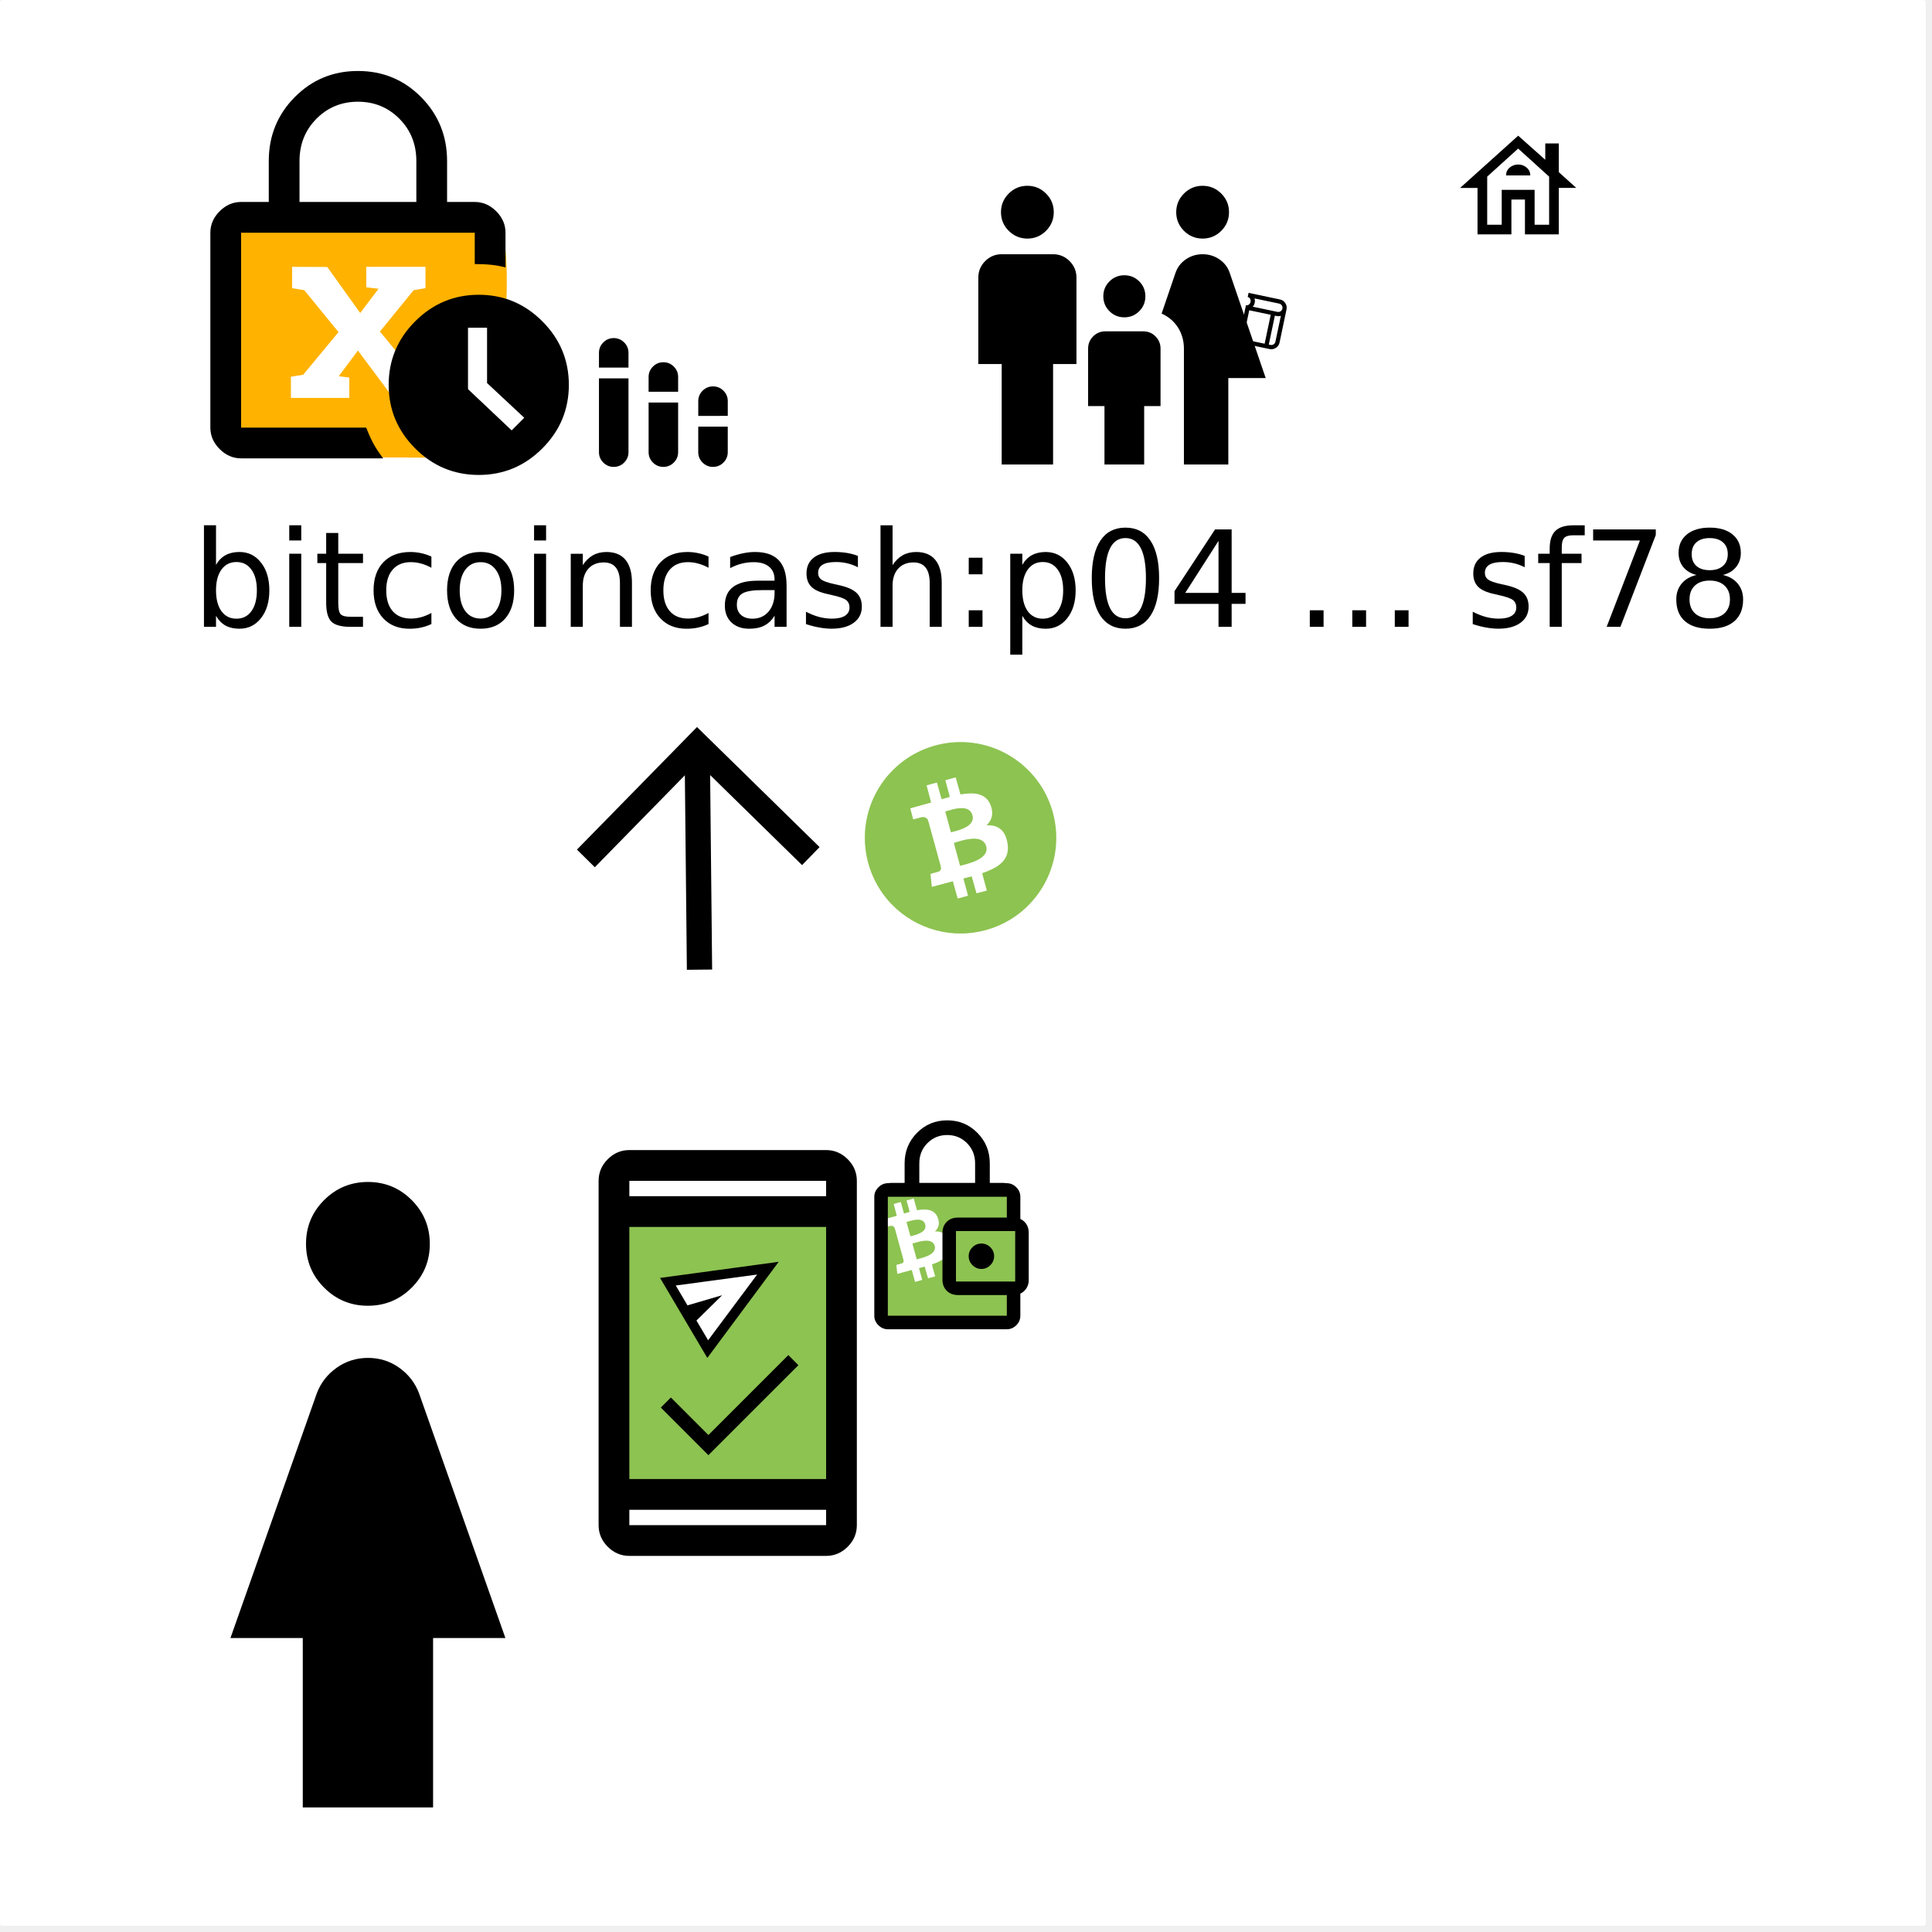
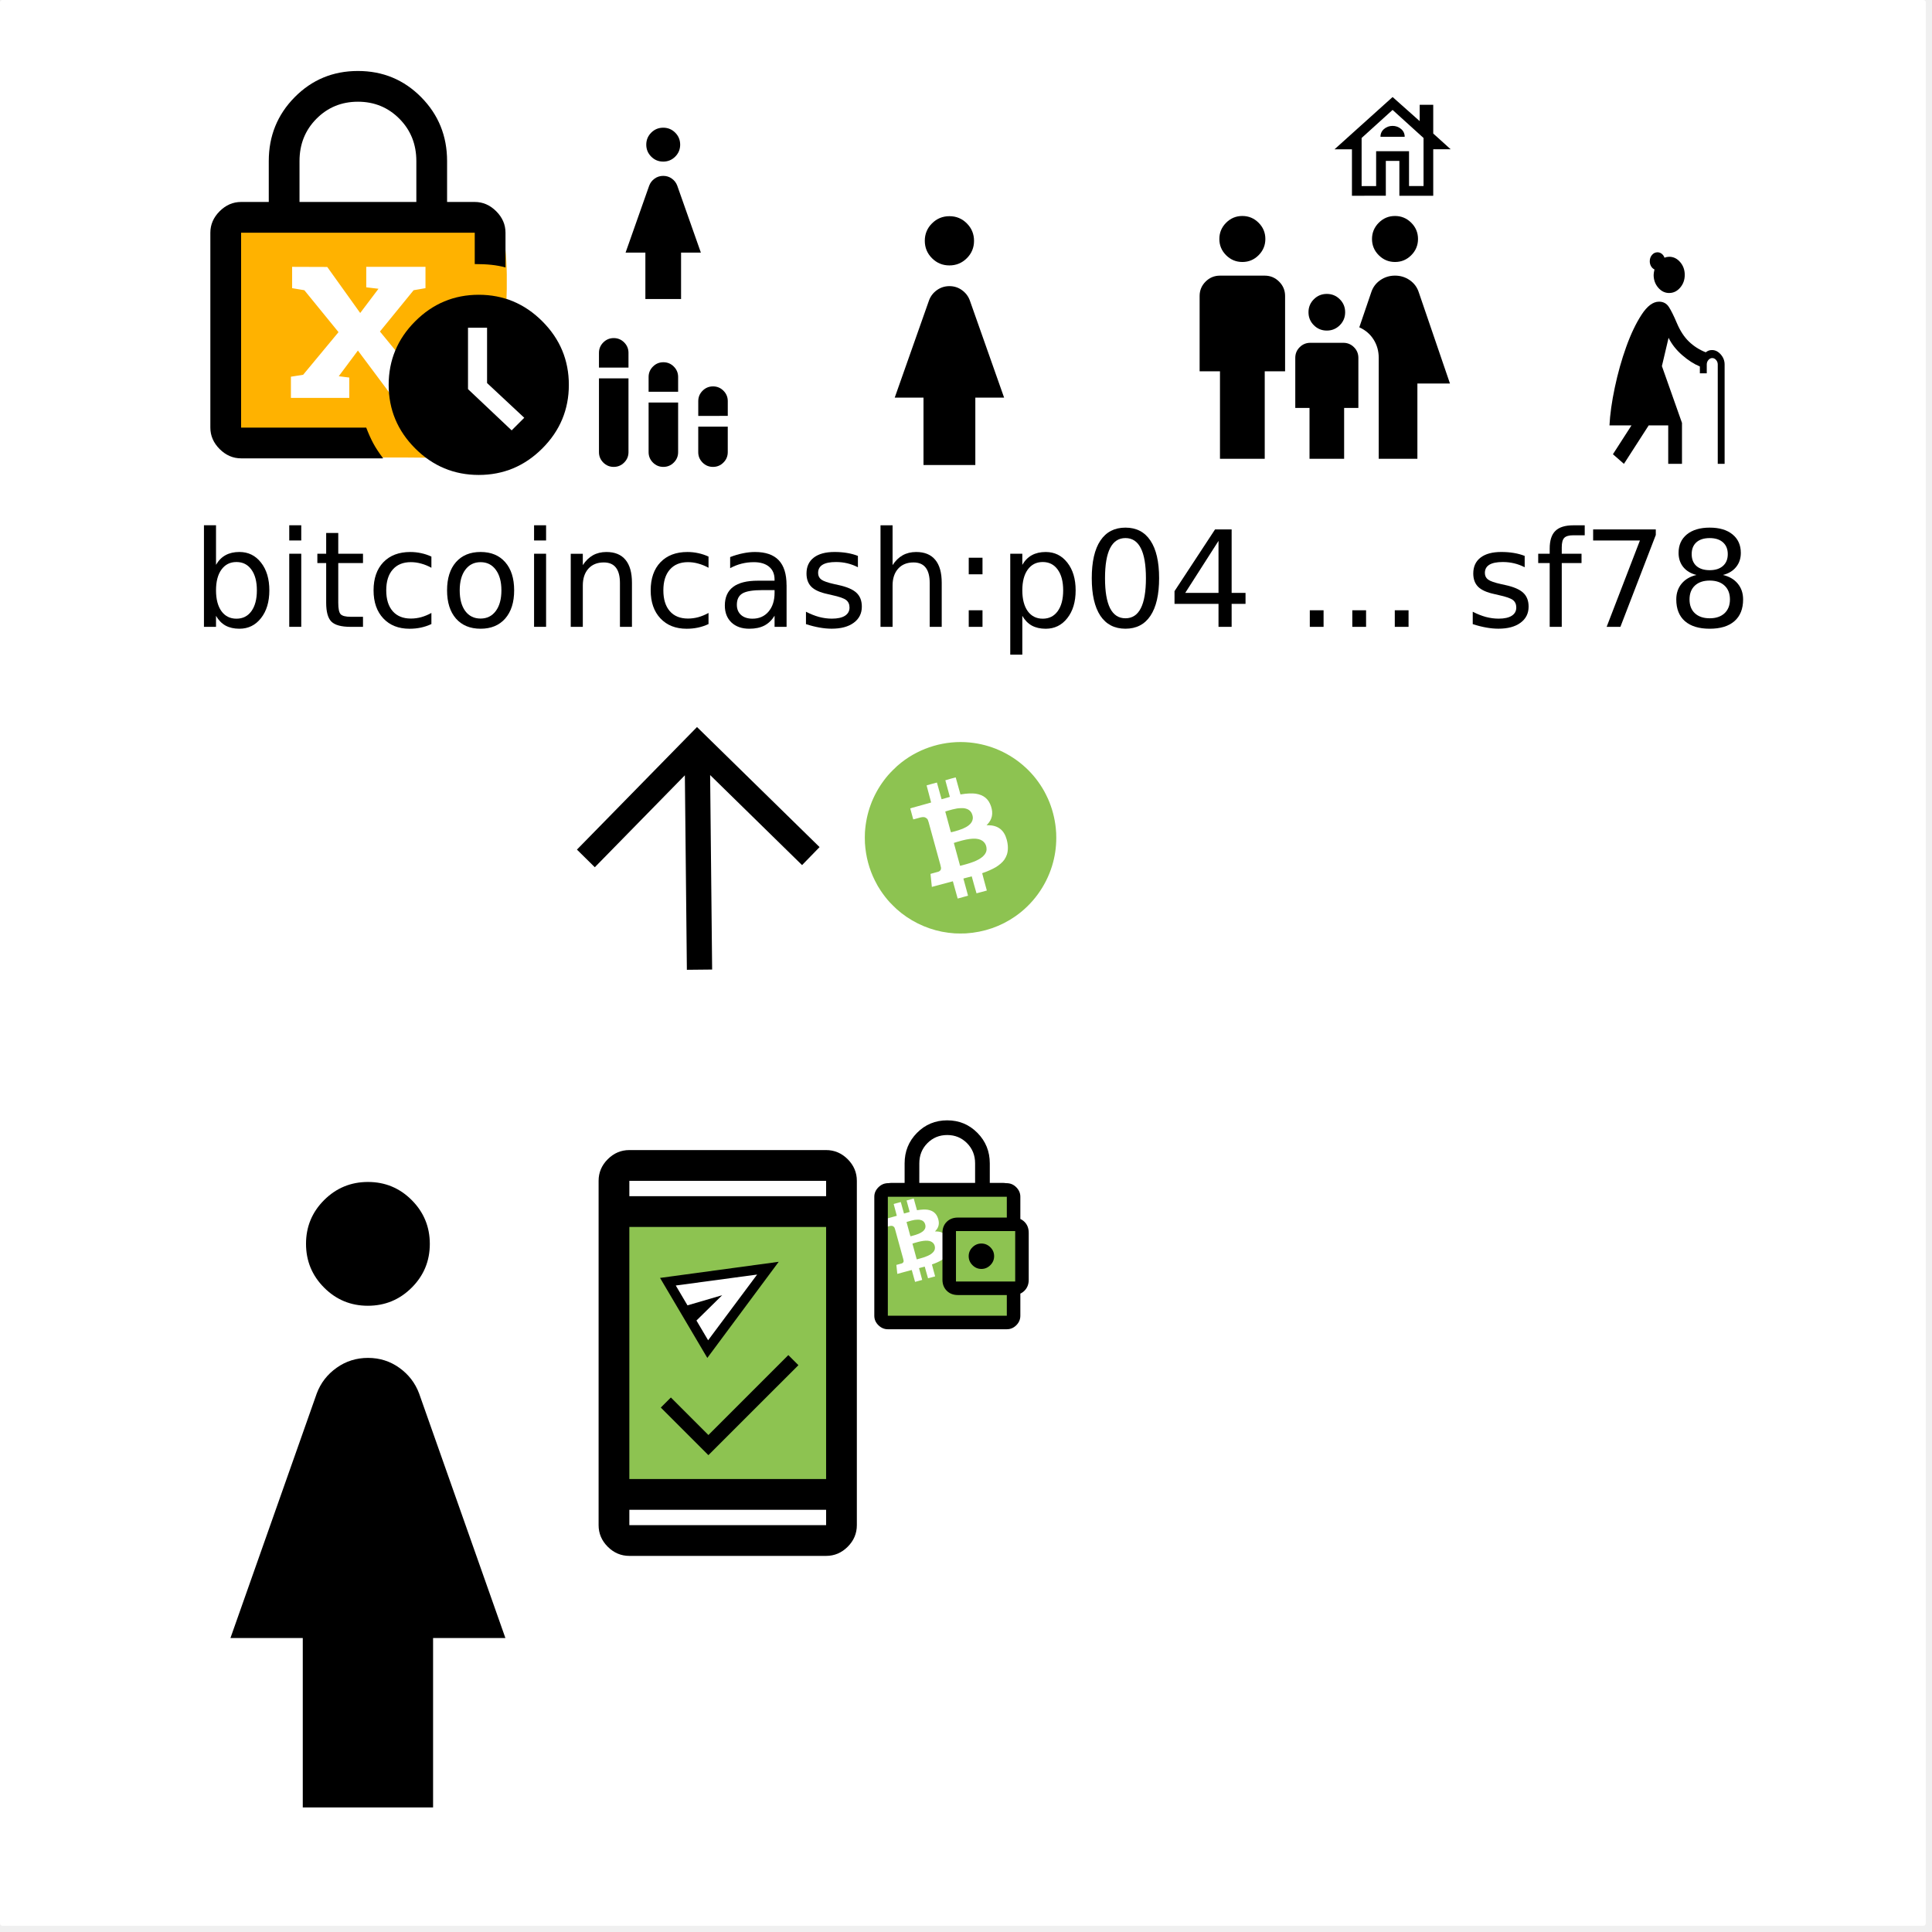
<svg xmlns="http://www.w3.org/2000/svg" width="400" height="400" version="1.1" viewBox="0 0 105.83 105.83" id="svg72">
  <defs id="defs76" />
  <rect width="105.49" height="105.49" ry=".133" fill="#fff" id="rect2" style="fill:#ffffff" />
  <g id="g2377" transform="matrix(0.9999685,0,0,0.9999685,-5.835873,-5.281656)">
    <g transform="matrix(0.1014816,0,0,0.1014816,18.72145,16.95942)" id="g16">
      <path d="M 65.419,0.361 C 45.375,0.361 10.667,-4.316 -1.014,10.154 -9.841,21.089 1.699,48.934 1.699,64.081 1.699,78.436 -11.356,108.515 -3.346,119.169 8.281,134.632 44.583,131.871 65.419,131.871 c 7.369,0 43.336,-0.132 50.284,0.452 0,0 8.178,-48.65 8.178,-76.472 2.816,-6.847 20.754,21.053 22.01,1.802 1.46,-22.376 0.951,-45.43 -3.651,-51.261 C 130.572,-8.395 85.717,0.361 65.419,0.361 Z m -34.705,28.607 18.962,0.066 17.785,24.847 9.873,-13.077 -6.604,-0.784 v -11.05 h 31.973 v 11.508 l -6.408,1.112 -18.177,22.296 19.158,23.343 6.67,1.046 v 11.443 h -18.635 l -19.093,-25.566 -10.331,13.862 5.689,0.719 v 10.985 h -31.516 v -11.443 l 6.604,-1.046 19.093,-23.016 -18.439,-22.623 -6.604,-1.112 z" fill="#ffb200" stroke="#000000" stroke-dasharray="0, 6.182" stroke-linejoin="bevel" stroke-miterlimit="4.1" stroke-opacity="0.253" stroke-width="0.562" id="path14" />
    </g>
    <path d="m 22.243,16.345 h 6.4 v -2.24 q 0,-1.381 -0.926,-2.316 -0.926,-0.935 -2.274,-0.935 -1.347,0 -2.274,0.935 -0.926,0.935 -0.926,2.316 z m 4.581,14.045 h -7.781 q -0.665,0 -1.175,-0.509 Q 17.359,29.371 17.359,28.706 V 18.029 q 0,-0.665 0.509,-1.175 0.509,-0.509 1.175,-0.509 h 1.516 v -2.24 q 0,-2.063 1.419,-3.499 1.419,-1.436 3.465,-1.436 2.046,0 3.465,1.436 1.419,1.436 1.419,3.499 v 2.24 h 1.516 q 0.665,0 1.175,0.509 0.509,0.509 0.509,1.175 v 1.903 q -0.371,-0.101 -0.771,-0.143 -0.4,-0.042 -0.914,-0.042 V 18.029 H 19.043 v 10.677 h 6.855 q 0.185,0.488 0.387,0.863 0.202,0.375 0.539,0.821 z m 5.238,0.909 q -2.029,0 -3.482,-1.453 -1.453,-1.453 -1.453,-3.482 0,-2.029 1.453,-3.482 1.453,-1.453 3.482,-1.453 2.029,0 3.482,1.453 1.453,1.453 1.453,3.482 0,2.029 -1.453,3.482 -1.453,1.453 -3.482,1.453 z m 1.802,-2.442 0.691,-0.69 -2.038,-1.903 v -3.031 h -1.044 v 3.365 z M 19.043,18.028 v 10.677 z" stroke-width="0.025" id="path16-3" />
    <path d="m 39.455,30.858 q -0.334,0 -0.571,-0.237 -0.237,-0.237 -0.237,-0.571 v -4.042 h 1.617 v 4.042 q 0,0.334 -0.238,0.571 -0.238,0.237 -0.571,0.237 z M 38.647,25.419 v -0.809 q 0,-0.334 0.238,-0.571 0.238,-0.237 0.571,-0.237 0.334,0 0.571,0.237 0.237,0.237 0.237,0.571 v 0.808 z m 3.527,5.439 q -0.334,0 -0.571,-0.237 -0.237,-0.237 -0.237,-0.571 v -2.719 h 1.617 v 2.719 q 0,0.334 -0.238,0.571 -0.238,0.237 -0.571,0.237 z m -0.808,-4.116 v -0.809 q 0,-0.334 0.238,-0.571 0.238,-0.237 0.571,-0.237 0.334,0 0.571,0.237 0.237,0.237 0.237,0.571 v 0.808 z m 3.527,4.116 q -0.334,0 -0.571,-0.237 -0.237,-0.237 -0.237,-0.571 v -1.396 h 1.617 v 1.396 q 0,0.334 -0.238,0.571 -0.238,0.237 -0.571,0.237 z M 44.086,28.065 V 27.256 q 0,-0.334 0.238,-0.571 0.238,-0.237 0.571,-0.237 0.334,0 0.571,0.237 0.237,0.237 0.237,0.571 v 0.808 z" stroke-width="0.011" id="path18-5" />
  </g>
  <path d="m20.15 71.526q-1.406 0-2.397-0.994-0.99-0.994-0.99-2.4t0.994-2.397q0.994-0.99 2.4-0.99 1.406 0 2.397 0.994 0.99 0.994 0.99 2.4 0 1.406-0.994 2.397-0.994 0.99-2.4 0.99zm-3.565 27.481v-9.279h-3.962l4.729-13.401q0.321-0.857 1.084-1.401 0.763-0.544 1.722-0.544 0.959 0 1.718 0.544 0.758 0.544 1.08 1.401l4.729 13.401h-3.962v9.279z" stroke-width=".054" id="path4" />
  <g id="g9985" transform="matrix(0.4776446,0,0,0.4776446,-9.068813,56.5661)">
    <g id="g9973">
      <path d="m 124.414,17.231 h 6.4 v -2.24 c 0,-0.921 -0.309,-1.692 -0.926,-2.316 -0.618,-0.623 -1.375,-0.935 -2.273,-0.935 -0.898,0 -1.656,0.312 -2.273,0.935 -0.618,0.623 -0.926,1.395 -0.926,2.316 z m 4.581,14.045 h -7.781 c -0.443,0 -0.835,-0.17 -1.175,-0.509 -0.34,-0.34 -0.509,-0.731 -0.509,-1.175 V 18.915 c 0,-0.443 0.17,-0.835 0.509,-1.175 0.34,-0.34 0.731,-0.509 1.175,-0.509 h 1.516 v -2.24 c 0,-1.375 0.473,-2.542 1.419,-3.499 0.946,-0.957 2.101,-1.436 3.465,-1.436 1.364,0 2.519,0.479 3.465,1.436 0.946,0.957 1.419,2.123 1.419,3.499 v 2.24 h 1.516 c 0.443,0 0.835,0.17 1.175,0.509 0.34,0.34 0.509,0.731 0.509,1.175 v 1.903 c -0.247,-0.067 -0.504,-0.115 -0.77,-0.143 -0.267,-0.028 -0.571,-0.042 -0.914,-0.042 v -1.718 h -12.799 v 10.677 h 6.854 c 0.124,0.326 0.253,0.613 0.387,0.863 0.135,0.25 0.314,0.523 0.539,0.821 z m -7.781,-12.361 v 10.677 z" stroke-width="0.025" id="path26-9" />
    </g>
    <g transform="matrix(1.6027,0,0,1.6027,-11.12753,-76.26737)" id="g14-3">
      <g transform="matrix(0.00965946,0,0,0.00965946,80.69794,59.92945)" id="g58-6-7">
        <rect style="fill:#8dc351;fill-opacity:1;stroke-width:65.595;stroke-linejoin:round;stroke-dashoffset:7.35" id="rect3960-5" width="1000.355" height="963.94" x="116.863" y="-95.88" />
        <g transform="matrix(0.04188,0,0,0.04188,75.616,54.993)" fill="#8dc351" id="g52-2-9">
          <path d="m 7525,15989 c -349,-23 -745,-74 -1074,-139 -1411,-279 -2741,-944 -3806,-1903 -103,-94 -479,-466 -575,-572 -245,-266 -540,-648 -754,-974 -84,-128 -216,-339 -216,-346 0,-2 -17,-32 -38,-66 -48,-80 -130,-233 -220,-414 C 359,10611 82,9566 10,8445 -3,8240 -3,7750 10,7545 113,5935 655,4458 1610,3185 c 239,-319 428,-535 744,-850 286,-286 436,-420 706,-632 C 4666,442 6732,-162 8765,35 c 1734,169 3354,891 4645,2071 632,577 1156,1241 1589,2014 64,113 231,450 301,605 345,767 574,1625 659,2470 32,311 41,496 41,810 0,808 -118,1588 -356,2359 -526,1697 -1613,3186 -3064,4197 -1216,848 -2616,1332 -4135,1429 -181,11 -740,11 -920,-1 z" id="path50-9-2" />
        </g>
        <g transform="matrix(0.0610117,0,0,0.0610117,-103.8285,-229.3502)" fill="#ffffff" id="g56-1-2">
          <path d="m 7751,13046 c -6,-17 -62,-222 -127,-456 -195,-713 -262,-951 -266,-956 -3,-2 -398,103 -879,234 -481,131 -875,238 -877,237 -3,-3 -112,-1041 -112,-1071 0,-17 8,-23 33,-28 75,-14 558,-147 627,-172 101,-38 181,-113 204,-193 28,-95 21,-155 -43,-390 -33,-119 -139,-504 -236,-856 -97,-352 -239,-867 -315,-1145 -76,-278 -193,-703 -260,-945 -67,-242 -142,-514 -166,-605 -25,-91 -57,-185 -72,-210 -44,-77 -110,-138 -190,-177 -67,-34 -84,-38 -171,-41 -134,-6 -233,16 -734,162 -81,23 -120,30 -122,22 -7,-20 -247,-901 -249,-910 0,-4 87,-33 194,-62 107,-30 499,-138 870,-241 371,-102 678,-189 682,-192 4,-3 -81,-323 -188,-711 -107,-388 -192,-710 -190,-715 2,-6 28,-17 57,-24 30,-8 222,-61 428,-117 206,-57 376,-103 377,-101 1,1 88,315 193,697 106,382 194,696 196,698 2,2 137,-35 302,-83 164,-48 318,-92 343,-100 35,-10 44,-17 42,-31 -2,-11 -87,-320 -188,-689 -101,-368 -184,-674 -184,-680 0,-9 858,-250 865,-243 2,2 91,322 198,711 107,389 196,710 199,712 2,3 42,-2 89,-10 416,-74 899,-94 1184,-51 672,104 1078,440 1283,1061 196,592 97,1085 -302,1499 l -73,76 h 118 c 828,0 1344,393 1564,1190 130,470 135,910 15,1273 -41,126 -137,313 -218,427 -145,205 -419,444 -699,612 -277,166 -754,378 -1083,483 -30,10 -58,20 -62,24 -4,3 71,290 166,636 96,347 185,671 198,721 l 25,91 -426,117 c -234,64 -431,116 -436,116 -6,0 -98,-318 -204,-707 -107,-390 -195,-709 -196,-710 -1,-2 -143,35 -316,81 -173,46 -329,87 -346,91 -18,3 -33,12 -33,18 0,11 16,68 259,952 71,259 128,471 126,473 -1,1 -196,56 -433,121 l -431,118 z m 442,-2762 c 928,-243 1429,-470 1733,-785 93,-98 132,-151 179,-252 54,-113 70,-186 69,-317 0,-211 -79,-419 -214,-563 -317,-339 -883,-384 -1824,-143 -226,58 -696,197 -696,207 0,4 117,433 260,953 143,520 260,948 260,951 0,10 22,5 233,-51 z M 7391,7495 c 657,-172 1015,-321 1295,-540 97,-76 161,-145 225,-243 60,-91 87,-161 107,-277 19,-113 7,-234 -39,-369 -102,-305 -310,-473 -660,-532 -82,-13 -140,-16 -298,-11 -227,6 -400,32 -681,103 -171,42 -609,170 -618,179 -4,4 126,484 431,1588 24,87 46,147 53,147 6,0 90,-20 185,-45 z" fill="#ffffff" id="path54-2-8" />
        </g>
      </g>
      <path d="m 89.015,64.495 q 0.368,0 0.639,-0.271 0.271,-0.271 0.271,-0.643 0,-0.373 -0.271,-0.639 -0.271,-0.266 -0.639,-0.266 -0.368,0 -0.639,0.266 -0.271,0.266 -0.271,0.639 0,0.372 0.271,0.643 0.271,0.271 0.639,0.271 z m -6.696,2.835 v 0.513 -8.514 z m 0,1.48 q -0.382,0 -0.675,-0.288 -0.293,-0.288 -0.293,-0.68 v -8.514 q 0,-0.382 0.293,-0.675 0.293,-0.293 0.675,-0.293 h 8.514 q 0.392,0 0.68,0.293 0.288,0.293 0.288,0.675 v 1.78 h -0.968 v -1.78 h -8.514 v 8.514 h 8.514 v -1.771 h 0.968 v 1.771 q 0,0.392 -0.288,0.68 -0.288,0.288 -0.68,0.288 z m 5.012,-2.448 q -0.489,0 -0.796,-0.307 -0.307,-0.307 -0.307,-0.786 v -3.357 q 0,-0.489 0.307,-0.791 0.307,-0.302 0.796,-0.302 h 3.967 q 0.489,0 0.796,0.302 0.307,0.302 0.307,0.791 v 3.357 q 0,0.479 -0.307,0.786 -0.307,0.307 -0.796,0.307 z m 4.102,-0.968 v -3.609 h -4.238 v 3.609 z" stroke-width="0.015" id="path12-9" />
    </g>
    <rect style="fill:#8dc351;stroke-width:2.858;stroke-linejoin:round;stroke-dashoffset:7.35;fill-opacity:1" id="rect4978" width="26.03" height="32.744" x="89.462" y="20.373" />
  </g>
  <path d="m34.474 85.228q-0.682 0-1.183-0.501-0.501-0.501-0.501-1.183v-18.862q0-0.682 0.501-1.183 0.501-0.501 1.183-0.501h10.778q0.682 0 1.183 0.501 0.501 0.501 0.501 1.183v18.862q0 0.682-0.501 1.183-0.501 0.501-1.183 0.501zm0-2.526v0.842h10.778v-0.842zm0-1.684h10.778v-13.81h-10.778zm0-15.494h10.778v-0.842h-10.778zm0 0v-0.842zm0 17.178v0.842z" stroke-width=".025" id="path12" />
  <g stroke-width=".229" aria-label="bitcoincash:p04 ... sf78" id="g60">
    <path d="m14.071 32.338q0-0.726-0.3-1.137-0.297-0.415-0.819-0.415t-0.822 0.415q-0.297 0.411-0.297 1.137t0.297 1.141q0.3 0.411 0.822 0.411t0.819-0.411q0.3-0.415 0.3-1.141zm-2.238-1.398q0.207-0.358 0.522-0.529 0.318-0.175 0.758-0.175 0.729 0 1.183 0.579 0.458 0.579 0.458 1.523t-0.458 1.523q-0.454 0.579-1.183 0.579-0.44 0-0.758-0.172-0.315-0.175-0.522-0.533v0.601h-0.661v-5.563h0.661z" id="path16" />
    <path d="m15.844 30.332h0.658v4.004h-0.658zm0-1.559h0.658v0.833h-0.658z" id="path18" />
    <path d="m18.529 29.196v1.137h1.355v0.511h-1.355v2.174q0 0.49 0.132 0.629 0.136 0.139 0.547 0.139h0.676v0.551h-0.676q-0.761 0-1.051-0.282-0.29-0.286-0.29-1.037v-2.174h-0.483v-0.511h0.483v-1.137z" id="path20" />
    <path d="m23.631 30.486v0.615q-0.279-0.154-0.561-0.229-0.279-0.079-0.565-0.079-0.64 0-0.994 0.408-0.354 0.404-0.354 1.137t0.354 1.141q0.354 0.404 0.994 0.404 0.286 0 0.565-0.075 0.282-0.079 0.561-0.232v0.608q-0.275 0.129-0.572 0.193-0.293 0.064-0.626 0.064-0.904 0-1.437-0.568-0.533-0.568-0.533-1.534 0-0.98 0.536-1.541 0.54-0.561 1.476-0.561 0.304 0 0.593 0.064 0.29 0.061 0.561 0.186z" id="path22" />
    <path d="m26.326 30.794q-0.529 0-0.837 0.415-0.307 0.411-0.307 1.13 0 0.719 0.304 1.133 0.307 0.411 0.84 0.411 0.526 0 0.833-0.415 0.307-0.415 0.307-1.13 0-0.711-0.307-1.126-0.307-0.418-0.833-0.418zm0-0.558q0.858 0 1.348 0.558t0.49 1.544q0 0.983-0.49 1.544-0.49 0.558-1.348 0.558-0.862 0-1.351-0.558-0.486-0.561-0.486-1.544 0-0.987 0.486-1.544 0.49-0.558 1.351-0.558z" id="path24" />
    <path d="m29.255 30.332h0.658v4.004h-0.658zm0-1.559h0.658v0.833h-0.658z" id="path26" />
    <path d="m34.617 31.92v2.417h-0.658v-2.395q0-0.568-0.222-0.851t-0.665-0.282q-0.533 0-0.84 0.34t-0.307 0.926v2.263h-0.661v-4.004h0.661v0.622q0.236-0.361 0.554-0.54 0.322-0.179 0.74-0.179 0.69 0 1.044 0.429 0.354 0.425 0.354 1.255z" id="path28" />
    <path d="m38.811 30.486v0.615q-0.279-0.154-0.561-0.229-0.279-0.079-0.565-0.079-0.64 0-0.994 0.408-0.354 0.404-0.354 1.137t0.354 1.141q0.354 0.404 0.994 0.404 0.286 0 0.565-0.075 0.282-0.079 0.561-0.232v0.608q-0.275 0.129-0.572 0.193-0.293 0.064-0.626 0.064-0.904 0-1.437-0.568-0.533-0.568-0.533-1.534 0-0.98 0.536-1.541 0.54-0.561 1.476-0.561 0.304 0 0.593 0.064 0.29 0.061 0.561 0.186z" id="path30" />
    <path d="m41.775 32.324q-0.797 0-1.105 0.182-0.307 0.182-0.307 0.622 0 0.35 0.229 0.558 0.232 0.204 0.629 0.204 0.547 0 0.876-0.386 0.332-0.39 0.332-1.033v-0.147zm1.312-0.272v2.284h-0.658v-0.608q-0.225 0.365-0.561 0.54-0.336 0.172-0.822 0.172-0.615 0-0.98-0.343-0.361-0.347-0.361-0.926 0-0.676 0.45-1.019 0.454-0.343 1.351-0.343h0.922v-0.064q0-0.454-0.3-0.701-0.297-0.25-0.837-0.25-0.343 0-0.669 0.082t-0.626 0.247v-0.608q0.361-0.139 0.701-0.207 0.34-0.071 0.661-0.071 0.869 0 1.298 0.45 0.429 0.45 0.429 1.366z" id="path32" />
    <path d="m46.994 30.45v0.622q-0.279-0.143-0.579-0.215-0.3-0.071-0.622-0.071-0.49 0-0.736 0.15-0.243 0.15-0.243 0.45 0 0.229 0.175 0.361 0.175 0.129 0.704 0.247l0.225 0.05q0.701 0.15 0.994 0.425 0.297 0.272 0.297 0.761 0 0.558-0.443 0.883-0.44 0.325-1.212 0.325-0.322 0-0.672-0.064-0.347-0.061-0.733-0.186v-0.679q0.365 0.189 0.719 0.286 0.354 0.093 0.701 0.093 0.465 0 0.715-0.157 0.25-0.161 0.25-0.45 0-0.268-0.182-0.411-0.179-0.143-0.79-0.275l-0.229-0.054q-0.611-0.129-0.883-0.393-0.272-0.268-0.272-0.733 0-0.565 0.4-0.872t1.137-0.307q0.365 0 0.686 0.054 0.322 0.054 0.593 0.161z" id="path34" />
    <path d="m51.585 31.92v2.417h-0.658v-2.395q0-0.568-0.222-0.851-0.222-0.282-0.665-0.282-0.533 0-0.84 0.34t-0.307 0.926v2.263h-0.661v-5.563h0.661v2.181q0.236-0.361 0.554-0.54 0.322-0.179 0.74-0.179 0.69 0 1.044 0.429 0.354 0.425 0.354 1.255z" id="path36" />
    <path d="m53.065 33.429h0.754v0.908h-0.754zm0-2.878h0.754v0.908h-0.754z" id="path38" />
    <path d="m56 33.736v2.124h-0.661v-5.527h0.661v0.608q0.207-0.358 0.522-0.529 0.318-0.175 0.758-0.175 0.729 0 1.183 0.579 0.458 0.579 0.458 1.523t-0.458 1.523q-0.454 0.579-1.183 0.579-0.44 0-0.758-0.172-0.315-0.175-0.522-0.533zm2.238-1.398q0-0.726-0.3-1.137-0.297-0.415-0.819-0.415t-0.822 0.415q-0.297 0.411-0.297 1.137t0.297 1.141q0.3 0.411 0.822 0.411t0.819-0.411q0.3-0.415 0.3-1.141z" id="path40" />
    <path d="m61.649 29.474q-0.558 0-0.84 0.551-0.279 0.547-0.279 1.648 0 1.098 0.279 1.648 0.282 0.547 0.84 0.547 0.561 0 0.84-0.547 0.282-0.551 0.282-1.648 0-1.101-0.282-1.648-0.279-0.551-0.84-0.551zm0-0.572q0.897 0 1.369 0.711 0.475 0.708 0.475 2.059 0 1.348-0.475 2.059-0.472 0.708-1.369 0.708-0.897 0-1.373-0.708-0.472-0.711-0.472-2.059 0-1.351 0.472-2.059 0.475-0.711 1.373-0.711z" id="path42" />
    <path d="m66.747 29.628-1.823 2.849h1.823zm-0.189-0.629h0.908v3.479h0.761v0.601h-0.761v1.258h-0.719v-1.258h-2.41v-0.697z" id="path44" />
    <path d="m71.748 33.429h0.754v0.908h-0.754z" id="path46" />
    <path d="m74.076 33.429h0.754v0.908h-0.754z" id="path48" />
    <path d="m76.403 33.429h0.754v0.908h-0.754z" id="path50" />
    <path d="m83.518 30.45v0.622q-0.279-0.143-0.579-0.215-0.3-0.071-0.622-0.071-0.49 0-0.736 0.15-0.243 0.15-0.243 0.45 0 0.229 0.175 0.361 0.175 0.129 0.704 0.247l0.225 0.05q0.701 0.15 0.994 0.425 0.297 0.272 0.297 0.761 0 0.558-0.443 0.883-0.44 0.325-1.212 0.325-0.322 0-0.672-0.064-0.347-0.061-0.733-0.186v-0.679q0.365 0.189 0.719 0.286 0.354 0.093 0.701 0.093 0.465 0 0.715-0.157 0.25-0.161 0.25-0.45 0-0.268-0.182-0.411-0.179-0.143-0.79-0.275l-0.229-0.054q-0.611-0.129-0.883-0.393-0.272-0.268-0.272-0.733 0-0.565 0.4-0.872 0.4-0.307 1.137-0.307 0.365 0 0.686 0.054 0.322 0.054 0.593 0.161z" id="path52" />
    <path d="m86.807 28.774v0.547h-0.629q-0.354 0-0.493 0.143-0.136 0.143-0.136 0.515v0.354h1.083v0.511h-1.083v3.493h-0.661v-3.493h-0.629v-0.511h0.629v-0.279q0-0.669 0.311-0.972 0.311-0.307 0.987-0.307z" id="path54" />
    <path d="m87.268 28.999h3.432v0.307l-1.938 5.03h-0.754l1.823-4.73h-2.563z" id="path56" />
    <path d="m93.653 31.802q-0.515 0-0.812 0.275-0.293 0.275-0.293 0.758t0.293 0.758q0.297 0.275 0.812 0.275 0.515 0 0.812-0.275 0.297-0.279 0.297-0.758 0-0.483-0.297-0.758-0.293-0.275-0.812-0.275zm-0.722-0.307q-0.465-0.114-0.726-0.433-0.257-0.318-0.257-0.776 0-0.64 0.454-1.012 0.458-0.372 1.251-0.372 0.797 0 1.251 0.372 0.454 0.372 0.454 1.012 0 0.458-0.261 0.776-0.257 0.318-0.719 0.433 0.522 0.122 0.812 0.475 0.293 0.354 0.293 0.865 0 0.776-0.475 1.19-0.472 0.415-1.355 0.415-0.883 0-1.359-0.415-0.472-0.415-0.472-1.19 0-0.511 0.293-0.865 0.293-0.354 0.815-0.475zm-0.265-1.141q0 0.415 0.257 0.647 0.261 0.232 0.729 0.232 0.465 0 0.726-0.232 0.265-0.232 0.265-0.647 0-0.415-0.265-0.647-0.261-0.232-0.726-0.232-0.468 0-0.729 0.232-0.257 0.232-0.257 0.647z" id="path58" />
  </g>
  <path d="m38.804 79.71-2.607-2.607 0.552-0.552 2.056 2.056 4.378-4.378 0.552 0.552z" stroke-width=".012" id="path66" />
  <path d="m 39.009,53.109 -0.11,-10.654 5.036,4.933 0.959,-0.986 -6.714,-6.577 -6.577,6.714 0.979,0.966 4.933,-5.036 0.11,10.654 z" stroke-width="0.021" id="path68" />
-   <path d="m 65.877,13.069 q -0.596,0 -1.022,-0.424 -0.425,-0.424 -0.425,-1.021 0,-0.596 0.424,-1.022 0.424,-0.425 1.021,-0.425 0.596,0 1.022,0.424 0.425,0.424 0.425,1.021 0,0.596 -0.424,1.022 -0.424,0.425 -1.021,0.425 z m -1.025,12.375 v -6.347 q 0,-0.64 -0.323,-1.152 -0.323,-0.512 -0.899,-0.768 l 0.749,-2.195 q 0.154,-0.48 0.566,-0.768 0.413,-0.288 0.931,-0.288 0.518,0 0.931,0.288 0.413,0.288 0.566,0.768 l 1.958,5.726 h -2.047 v 4.735 z m -3.263,-8.062 q -0.48,0 -0.816,-0.336 -0.336,-0.336 -0.336,-0.816 0,-0.48 0.336,-0.816 0.336,-0.336 0.816,-0.336 0.48,0 0.816,0.336 0.336,0.336 0.336,0.816 0,0.48 -0.336,0.816 -0.336,0.336 -0.816,0.336 z m -5.31,-4.313 q -0.596,0 -1.022,-0.424 -0.426,-0.424 -0.426,-1.021 0,-0.596 0.424,-1.022 0.424,-0.425 1.021,-0.425 0.596,0 1.022,0.424 0.425,0.424 0.425,1.021 0,0.596 -0.424,1.022 -0.424,0.425 -1.021,0.425 z m -1.409,12.375 v -5.503 h -1.28 v -4.735 q 0,-0.528 0.376,-0.904 0.376,-0.376 0.904,-0.376 h 2.815 q 0.528,0 0.904,0.376 0.376,0.376 0.376,0.904 v 4.735 h -1.28 v 5.503 z m 5.63,0 v -3.199 h -0.896 v -3.148 q 0,-0.395 0.276,-0.671 0.276,-0.276 0.671,-0.276 h 2.073 q 0.395,0 0.671,0.276 0.276,0.276 0.276,0.671 v 3.148 h -0.896 v 3.199 z" stroke-width="0.019" id="path4-5" />
-   <path d="M 80.935,12.839 V 10.295 h -0.954 l 3.181,-2.863 1.484,1.32 V 7.856 h 0.742 v 1.574 l 0.954,0.862 h -0.954 v 2.547 h -1.855 V 10.931 h -0.742 v 1.908 z m 0.53,-0.53 h 0.795 v -1.908 h 1.802 v 1.908 h 0.795 V 9.675 l -1.696,-1.537 -1.696,1.537 z m 0.795,-1.908 h 1.802 z m 0.239,-0.793 h 1.325 q 0,-0.26 -0.199,-0.428 -0.199,-0.168 -0.464,-0.168 -0.265,0 -0.464,0.167 -0.199,0.167 -0.199,0.429 z" stroke-width="0.008" id="path48-6" />
-   <path d="m 70.114,16.404 q 0.188,0.039 0.292,0.2 0.105,0.16 0.065,0.348 l -0.38,1.811 q -0.039,0.188 -0.2,0.292 -0.16,0.105 -0.348,0.065 l -1.721,-0.361 0.428,-2.038 q 0.087,0.018 0.16,-0.037 0.072,-0.055 0.092,-0.147 0.019,-0.092 -0.025,-0.171 -0.044,-0.08 -0.131,-0.098 l 0.048,-0.226 z m 0.049,0.893 q -0.056,0.02 -0.116,0.023 -0.06,0.003 -0.123,-0.011 l -0.09,-0.019 -0.333,1.585 0.09,0.019 q 0.094,0.02 0.174,-0.032 0.08,-0.052 0.1,-0.146 z m -0.556,-0.054 -1.177,-0.247 -0.333,1.585 1.177,0.247 z m 0.556,0.054 -0.345,1.645 z m -0.095,-0.667 -1.349,-0.283 q 0.017,0.056 0.021,0.116 0.004,0.06 -0.01,0.123 -0.012,0.063 -0.04,0.117 -0.026,0.054 -0.068,0.097 l 1.351,0.284 q 0.094,0.02 0.174,-0.032 0.08,-0.052 0.099,-0.147 0.021,-0.095 -0.032,-0.175 -0.052,-0.079 -0.146,-0.099 z" stroke-width="0.003" id="path50-7" />
+   <path d="M 74.056,10.723 V 8.178 h -0.954 l 3.181,-2.863 1.484,1.32 V 5.74 h 0.742 v 1.574 l 0.954,0.862 h -0.954 v 2.547 h -1.855 V 8.814 h -0.742 v 1.908 z m 0.53,-0.53 h 0.795 V 8.284 h 1.802 v 1.908 h 0.795 V 7.558 l -1.696,-1.537 -1.696,1.537 z m 0.795,-1.908 h 1.802 z m 0.239,-0.793 h 1.325 q 0,-0.26 -0.199,-0.428 -0.199,-0.168 -0.464,-0.168 -0.265,0 -0.464,0.167 -0.199,0.167 -0.199,0.429 z" stroke-width="0.008" id="path48-6" />
  <g transform="matrix(0.01565115,0,0,0.01565115,46.18906,39.78754)" id="g58-4-1">
    <g transform="matrix(0.04188,0,0,0.04188,75.616,54.993)" fill="#8dc351" id="g52-5-0">
      <path d="m 7525,15989 c -349,-23 -745,-74 -1074,-139 -1411,-279 -2741,-944 -3806,-1903 -103,-94 -479,-466 -575,-572 -245,-266 -540,-648 -754,-974 -84,-128 -216,-339 -216,-346 0,-2 -17,-32 -38,-66 -48,-80 -130,-233 -220,-414 C 359,10611 82,9566 10,8445 -3,8240 -3,7750 10,7545 113,5935 655,4458 1610,3185 c 239,-319 428,-535 744,-850 286,-286 436,-420 706,-632 C 4666,442 6732,-162 8765,35 c 1734,169 3354,891 4645,2071 632,577 1156,1241 1589,2014 64,113 231,450 301,605 345,767 574,1625 659,2470 32,311 41,496 41,810 0,808 -118,1588 -356,2359 -526,1697 -1613,3186 -3064,4197 -1216,848 -2616,1332 -4135,1429 -181,11 -740,11 -920,-1 z" id="path50-5-0-6" />
    </g>
    <g transform="matrix(0.04188,0,0,0.04188,75.616,54.993)" fill="#ffffff" id="g56-3-3">
      <path d="m 7751,13046 c -6,-17 -62,-222 -127,-456 -195,-713 -262,-951 -266,-956 -3,-2 -398,103 -879,234 -481,131 -875,238 -877,237 -3,-3 -112,-1041 -112,-1071 0,-17 8,-23 33,-28 75,-14 558,-147 627,-172 101,-38 181,-113 204,-193 28,-95 21,-155 -43,-390 -33,-119 -139,-504 -236,-856 -97,-352 -239,-867 -315,-1145 -76,-278 -193,-703 -260,-945 -67,-242 -142,-514 -166,-605 -25,-91 -57,-185 -72,-210 -44,-77 -110,-138 -190,-177 -67,-34 -84,-38 -171,-41 -134,-6 -233,16 -734,162 -81,23 -120,30 -122,22 -7,-20 -247,-901 -249,-910 0,-4 87,-33 194,-62 107,-30 499,-138 870,-241 371,-102 678,-189 682,-192 4,-3 -81,-323 -188,-711 -107,-388 -192,-710 -190,-715 2,-6 28,-17 57,-24 30,-8 222,-61 428,-117 206,-57 376,-103 377,-101 1,1 88,315 193,697 106,382 194,696 196,698 2,2 137,-35 302,-83 164,-48 318,-92 343,-100 35,-10 44,-17 42,-31 -2,-11 -87,-320 -188,-689 -101,-368 -184,-674 -184,-680 0,-9 858,-250 865,-243 2,2 91,322 198,711 107,389 196,710 199,712 2,3 42,-2 89,-10 416,-74 899,-94 1184,-51 672,104 1078,440 1283,1061 196,592 97,1085 -302,1499 l -73,76 h 118 c 828,0 1344,393 1564,1190 130,470 135,910 15,1273 -41,126 -137,313 -218,427 -145,205 -419,444 -699,612 -277,166 -754,378 -1083,483 -30,10 -58,20 -62,24 -4,3 71,290 166,636 96,347 185,671 198,721 l 25,91 -426,117 c -234,64 -431,116 -436,116 -6,0 -98,-318 -204,-707 -107,-390 -195,-709 -196,-710 -1,-2 -143,35 -316,81 -173,46 -329,87 -346,91 -18,3 -33,12 -33,18 0,11 16,68 259,952 71,259 128,471 126,473 -1,1 -196,56 -433,121 l -431,118 z m 442,-2762 c 928,-243 1429,-470 1733,-785 93,-98 132,-151 179,-252 54,-113 70,-186 69,-317 0,-211 -79,-419 -214,-563 -317,-339 -883,-384 -1824,-143 -226,58 -696,197 -696,207 0,4 117,433 260,953 143,520 260,948 260,951 0,10 22,5 233,-51 z M 7391,7495 c 657,-172 1015,-321 1295,-540 97,-76 161,-145 225,-243 60,-91 87,-161 107,-277 19,-113 7,-234 -39,-369 -102,-305 -310,-473 -660,-532 -82,-13 -140,-16 -298,-11 -227,6 -400,32 -681,103 -171,42 -609,170 -618,179 -4,4 126,484 431,1588 24,87 46,147 53,147 6,0 90,-20 185,-45 z" fill="#ffffff" id="path54-6-2" />
    </g>
  </g>
  <path id="rect4980" style="fill:#ffffff;fill-opacity:1;stroke-width:1.365;stroke-linejoin:round;stroke-dashoffset:7.35" d="m 36.717,70.168 c 1.935,-0.242 3.892,-0.572 5.564,-0.747 l -3.515,4.54 z" />
  <path d="m38.745 74.384-2.589-4.383 6.5-0.883zm0.044-0.968 2.684-3.599-4.456 0.6 0.642 1.087 1.901-0.556-1.41 1.387zm0 0-1.772-3z" stroke-width=".008" id="path62" />
+   <path d="m 76.416,14.351 q -0.519,0 -0.89,-0.37 -0.371,-0.37 -0.371,-0.889 0,-0.519 0.37,-0.89 0.37,-0.371 0.889,-0.371 0.519,0 0.89,0.37 0.371,0.37 0.371,0.889 0,0.519 -0.37,0.89 -0.37,0.371 -0.889,0.371 z m -0.893,10.781 v -5.53 q 0,-0.557 -0.281,-1.003 -0.281,-0.446 -0.783,-0.669 l 0.652,-1.912 q 0.134,-0.418 0.493,-0.669 0.36,-0.251 0.811,-0.251 0.452,0 0.811,0.251 0.36,0.251 0.493,0.669 l 1.706,4.989 h -1.784 v 4.125 z m -2.843,-7.024 q -0.418,0 -0.711,-0.293 -0.293,-0.293 -0.293,-0.711 0,-0.418 0.293,-0.711 0.293,-0.293 0.711,-0.293 0.418,0 0.711,0.293 0.293,0.293 0.293,0.711 0,0.418 -0.293,0.711 -0.293,0.293 -0.711,0.293 z m -4.626,-3.757 q -0.519,0 -0.89,-0.37 -0.371,-0.37 -0.371,-0.889 0,-0.519 0.37,-0.89 0.37,-0.371 0.889,-0.371 0.519,0 0.89,0.37 0.371,0.37 0.371,0.889 0,0.519 -0.37,0.89 -0.37,0.371 -0.889,0.371 z m -1.227,10.781 v -4.794 h -1.115 v -4.125 q 0,-0.46 0.327,-0.787 0.327,-0.327 0.787,-0.327 h 2.453 q 0.46,0 0.787,0.327 0.328,0.327 0.328,0.787 v 4.125 h -1.115 v 4.794 z m 4.905,0 V 22.345 h -0.78 v -2.742 q 0,-0.344 0.241,-0.584 0.241,-0.241 0.584,-0.241 h 1.806 q 0.344,0 0.584,0.241 0.241,0.241 0.241,0.584 v 2.742 h -0.78 v 2.787 z" stroke-width="0.017" id="path4-5-3" />
+   <path d="m 88.955,25.409 -0.603,-0.527 1.017,-1.58 h -1.206 q 0.045,-0.909 0.292,-2.078 0.247,-1.17 0.624,-2.219 0.377,-1.053 0.842,-1.767 0.465,-0.713 0.955,-0.713 0.35,0 0.537,0.285 0.187,0.285 0.439,0.882 0.271,0.641 0.663,1.018 0.392,0.378 0.919,0.588 0.094,-0.07 0.173,-0.097 0.079,-0.026 0.173,-0.026 0.268,0 0.479,0.241 0.211,0.241 0.211,0.549 V 25.408 H 94.094 v -5.443 q 0,-0.14 -0.09,-0.246 -0.09,-0.105 -0.211,-0.105 -0.121,0 -0.211,0.105 -0.09,0.105 -0.09,0.246 v 0.483 H 93.114 v -0.373 q -0.482,-0.198 -0.972,-0.625 -0.49,-0.428 -0.742,-0.946 l -0.365,1.55 1.1,3.112 v 2.243 H 91.381 v -2.107 h -1.07 z m 2.479,-9.359 q -0.35,0 -0.601,-0.292 -0.251,-0.292 -0.251,-0.7 0,-0.088 0.045,-0.298 -0.117,-0.057 -0.187,-0.178 -0.07,-0.121 -0.07,-0.27 0,-0.206 0.123,-0.349 0.122,-0.143 0.3,-0.143 0.128,0 0.232,0.081 0.104,0.081 0.153,0.217 0.06,-0.026 0.128,-0.04 0.068,-0.013 0.128,-0.013 0.35,0 0.601,0.292 0.251,0.292 0.251,0.7 0,0.408 -0.251,0.7 -0.251,0.292 -0.601,0.292 z" stroke-width="0.012" id="path3349" />
+   <path d="m 52.005,14.539 q -0.559,0 -0.953,-0.395 -0.394,-0.395 -0.394,-0.955 0,-0.559 0.395,-0.953 0.395,-0.394 0.955,-0.394 0.559,0 0.953,0.395 0.394,0.395 0.394,0.955 0,0.559 -0.395,0.953 -0.395,0.394 -0.955,0.394 z M 50.587,25.472 V 21.78 h -1.576 l 1.881,-5.332 q 0.128,-0.341 0.431,-0.557 0.304,-0.217 0.685,-0.217 0.382,0 0.683,0.217 0.302,0.217 0.43,0.557 l 1.881,5.332 h -1.576 v 3.692 z" stroke-width="0.021" id="path8466-2-2-0" />
+   <path d="m 36.329,8.852 q -0.385,0 -0.657,-0.272 -0.271,-0.272 -0.271,-0.657 0,-0.385 0.272,-0.657 0.272,-0.271 0.657,-0.271 0.385,0 0.657,0.272 0.271,0.272 0.271,0.657 0,0.385 -0.272,0.657 -0.272,0.271 -0.657,0.271 z m -0.977,7.528 v -2.542 h -1.085 l 1.295,-3.671 q 0.088,-0.235 0.297,-0.384 0.209,-0.149 0.472,-0.149 0.263,0 0.47,0.149 0.208,0.149 0.296,0.384 l 1.295,3.671 h -1.085 v 2.542 z" stroke-width="0.015" id="path8466-2-2-0-6" />
</svg>
